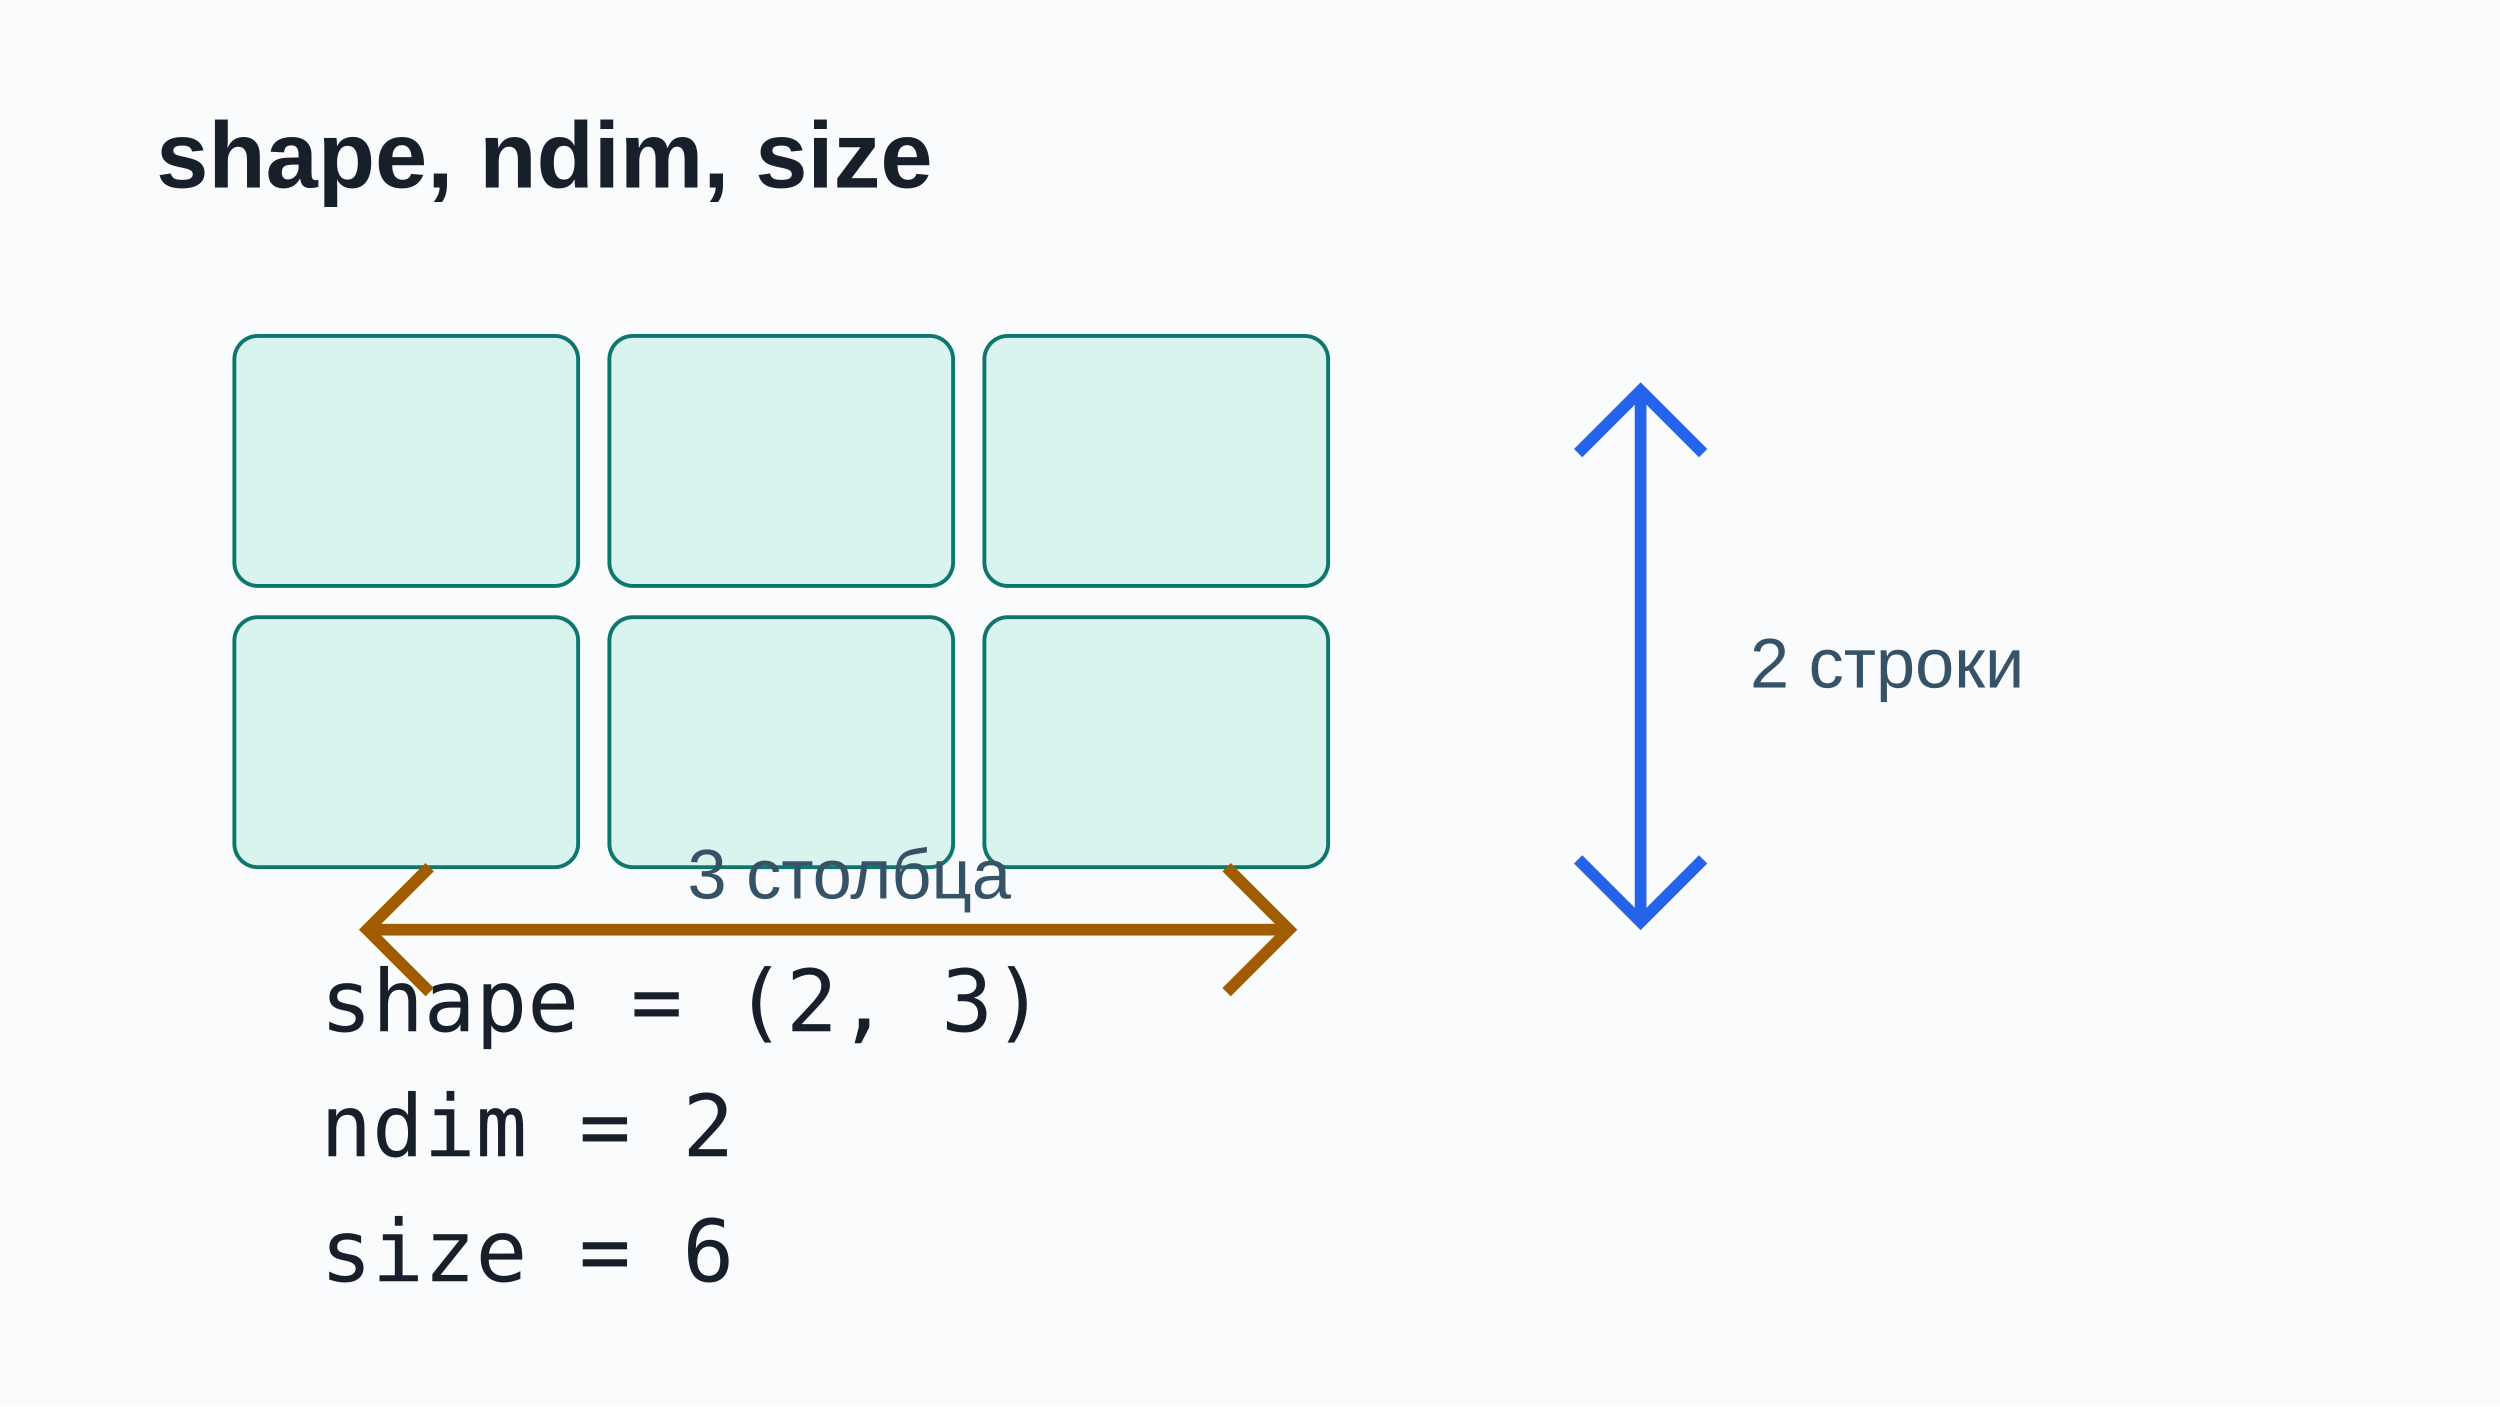
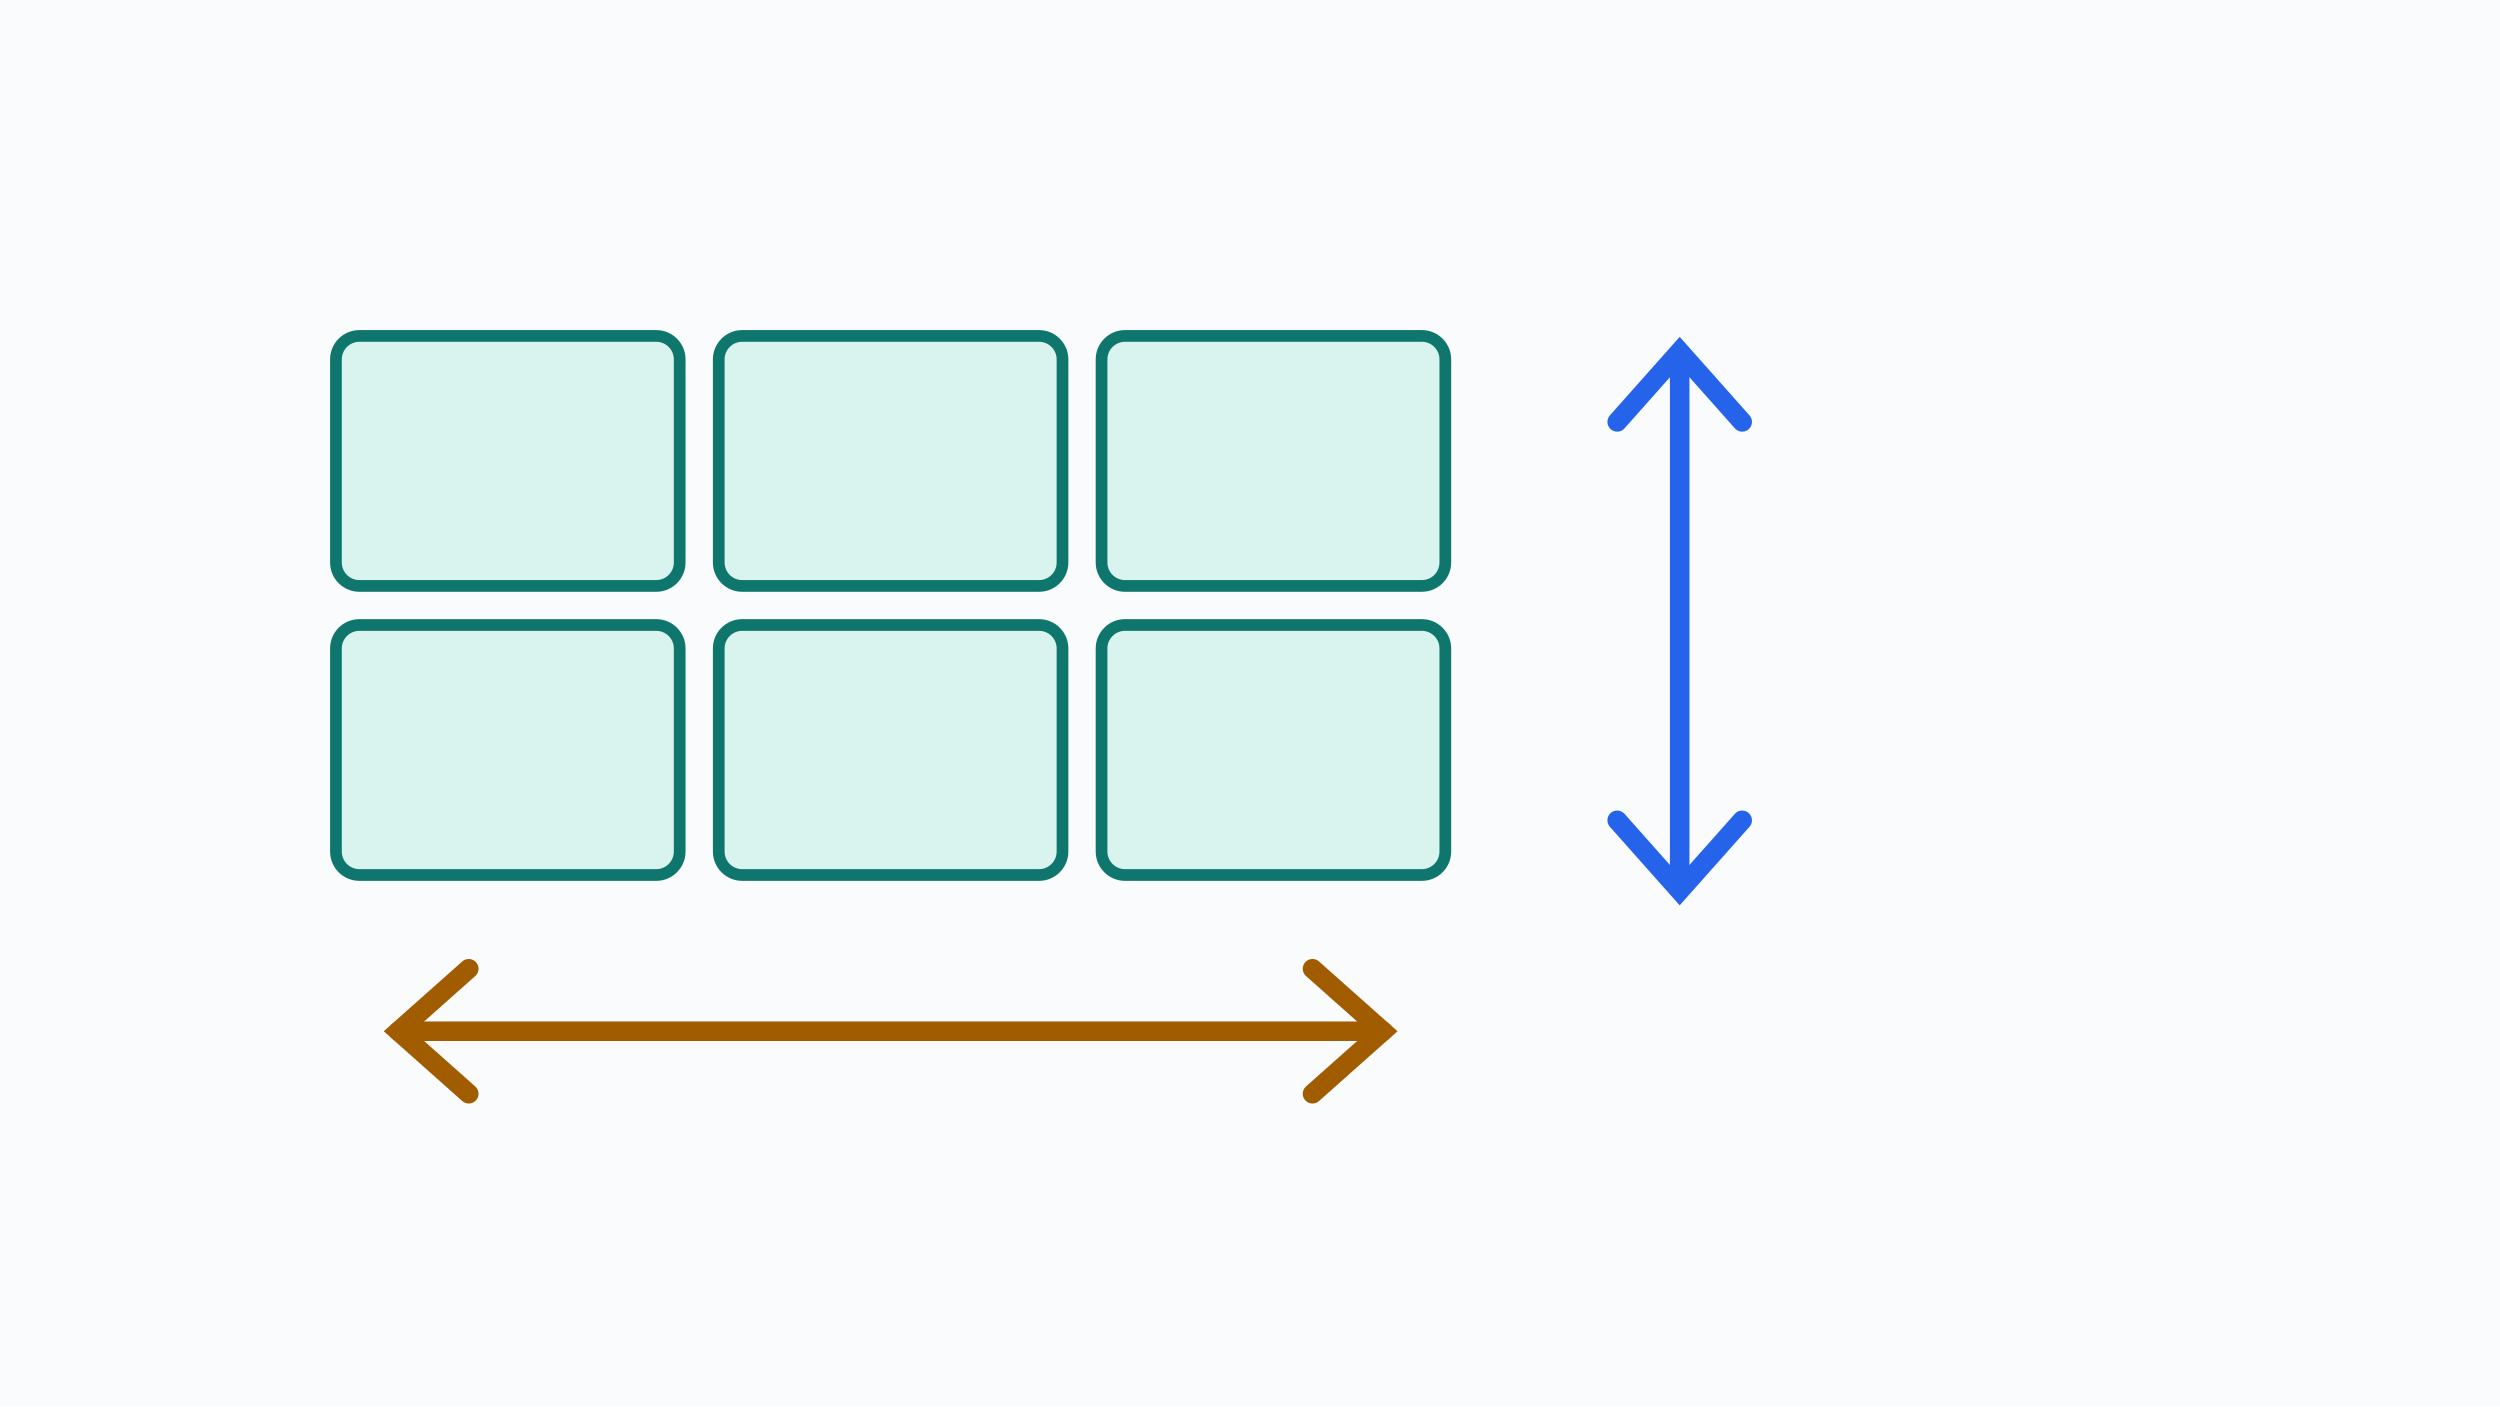
- <svg xmlns="http://www.w3.org/2000/svg" viewBox="0 0 640 360" role="img" aria-label="shape ndim size">
+ <svg xmlns="http://www.w3.org/2000/svg" viewBox="0 0 640 360" role="img" aria-label="Схема формы массива">
  <rect width="640" height="360" fill="#f9fbfc" />
-   <text x="40" y="48" font-family="Arial" font-size="24" font-weight="700" fill="#17202a">shape, ndim, size</text>
-   <g transform="translate(60 86)" stroke="#0f766e" fill="#d9f3ef">
+   <g transform="translate(86 86)" stroke="#0f766e" fill="#d9f3ef" stroke-width="3">
    <rect width="88" height="64" rx="6" />
-     <rect x="96" width="88" height="64" rx="6" />
-     <rect x="192" width="88" height="64" rx="6" />
-     <rect y="72" width="88" height="64" rx="6" />
-     <rect x="96" y="72" width="88" height="64" rx="6" />
-     <rect x="192" y="72" width="88" height="64" rx="6" />
+     <rect x="98" width="88" height="64" rx="6" />
+     <rect x="196" width="88" height="64" rx="6" />
+     <rect y="74" width="88" height="64" rx="6" />
+     <rect x="98" y="74" width="88" height="64" rx="6" />
+     <rect x="196" y="74" width="88" height="64" rx="6" />
  </g>
-   <text x="82" y="264" font-family="Consolas" font-size="22" fill="#17202a">shape = (2, 3)</text>
-   <text x="82" y="296" font-family="Consolas" font-size="22" fill="#17202a">ndim = 2</text>
-   <text x="82" y="328" font-family="Consolas" font-size="22" fill="#17202a">size = 6</text>
-   <path d="M420 100v136" stroke="#2563eb" stroke-width="3" />
-   <path d="M404 116l16-16 16 16M404 220l16 16 16-16" fill="none" stroke="#2563eb" stroke-width="3" />
-   <text x="448" y="176" font-family="Arial" font-size="18" fill="#365267">2 строки</text>
-   <path d="M94 238h236" stroke="#a15c00" stroke-width="3" />
-   <path d="M110 222l-16 16 16 16M314 222l16 16-16 16" fill="none" stroke="#a15c00" stroke-width="3" />
-   <text x="176" y="230" font-family="Arial" font-size="18" fill="#365267">3 столбца</text>
+   <g stroke="#2563eb" stroke-width="5" stroke-linecap="round" fill="none">
+     <path d="M430 92v134" />
+     <path d="M414 108l16-18 16 18M414 210l16 18 16-18" />
+   </g>
+   <g stroke="#a15c00" stroke-width="5" stroke-linecap="round" fill="none">
+     <path d="M102 264h252" />
+     <path d="M120 248l-18 16 18 16M336 248l18 16-18 16" />
+   </g>
</svg>
